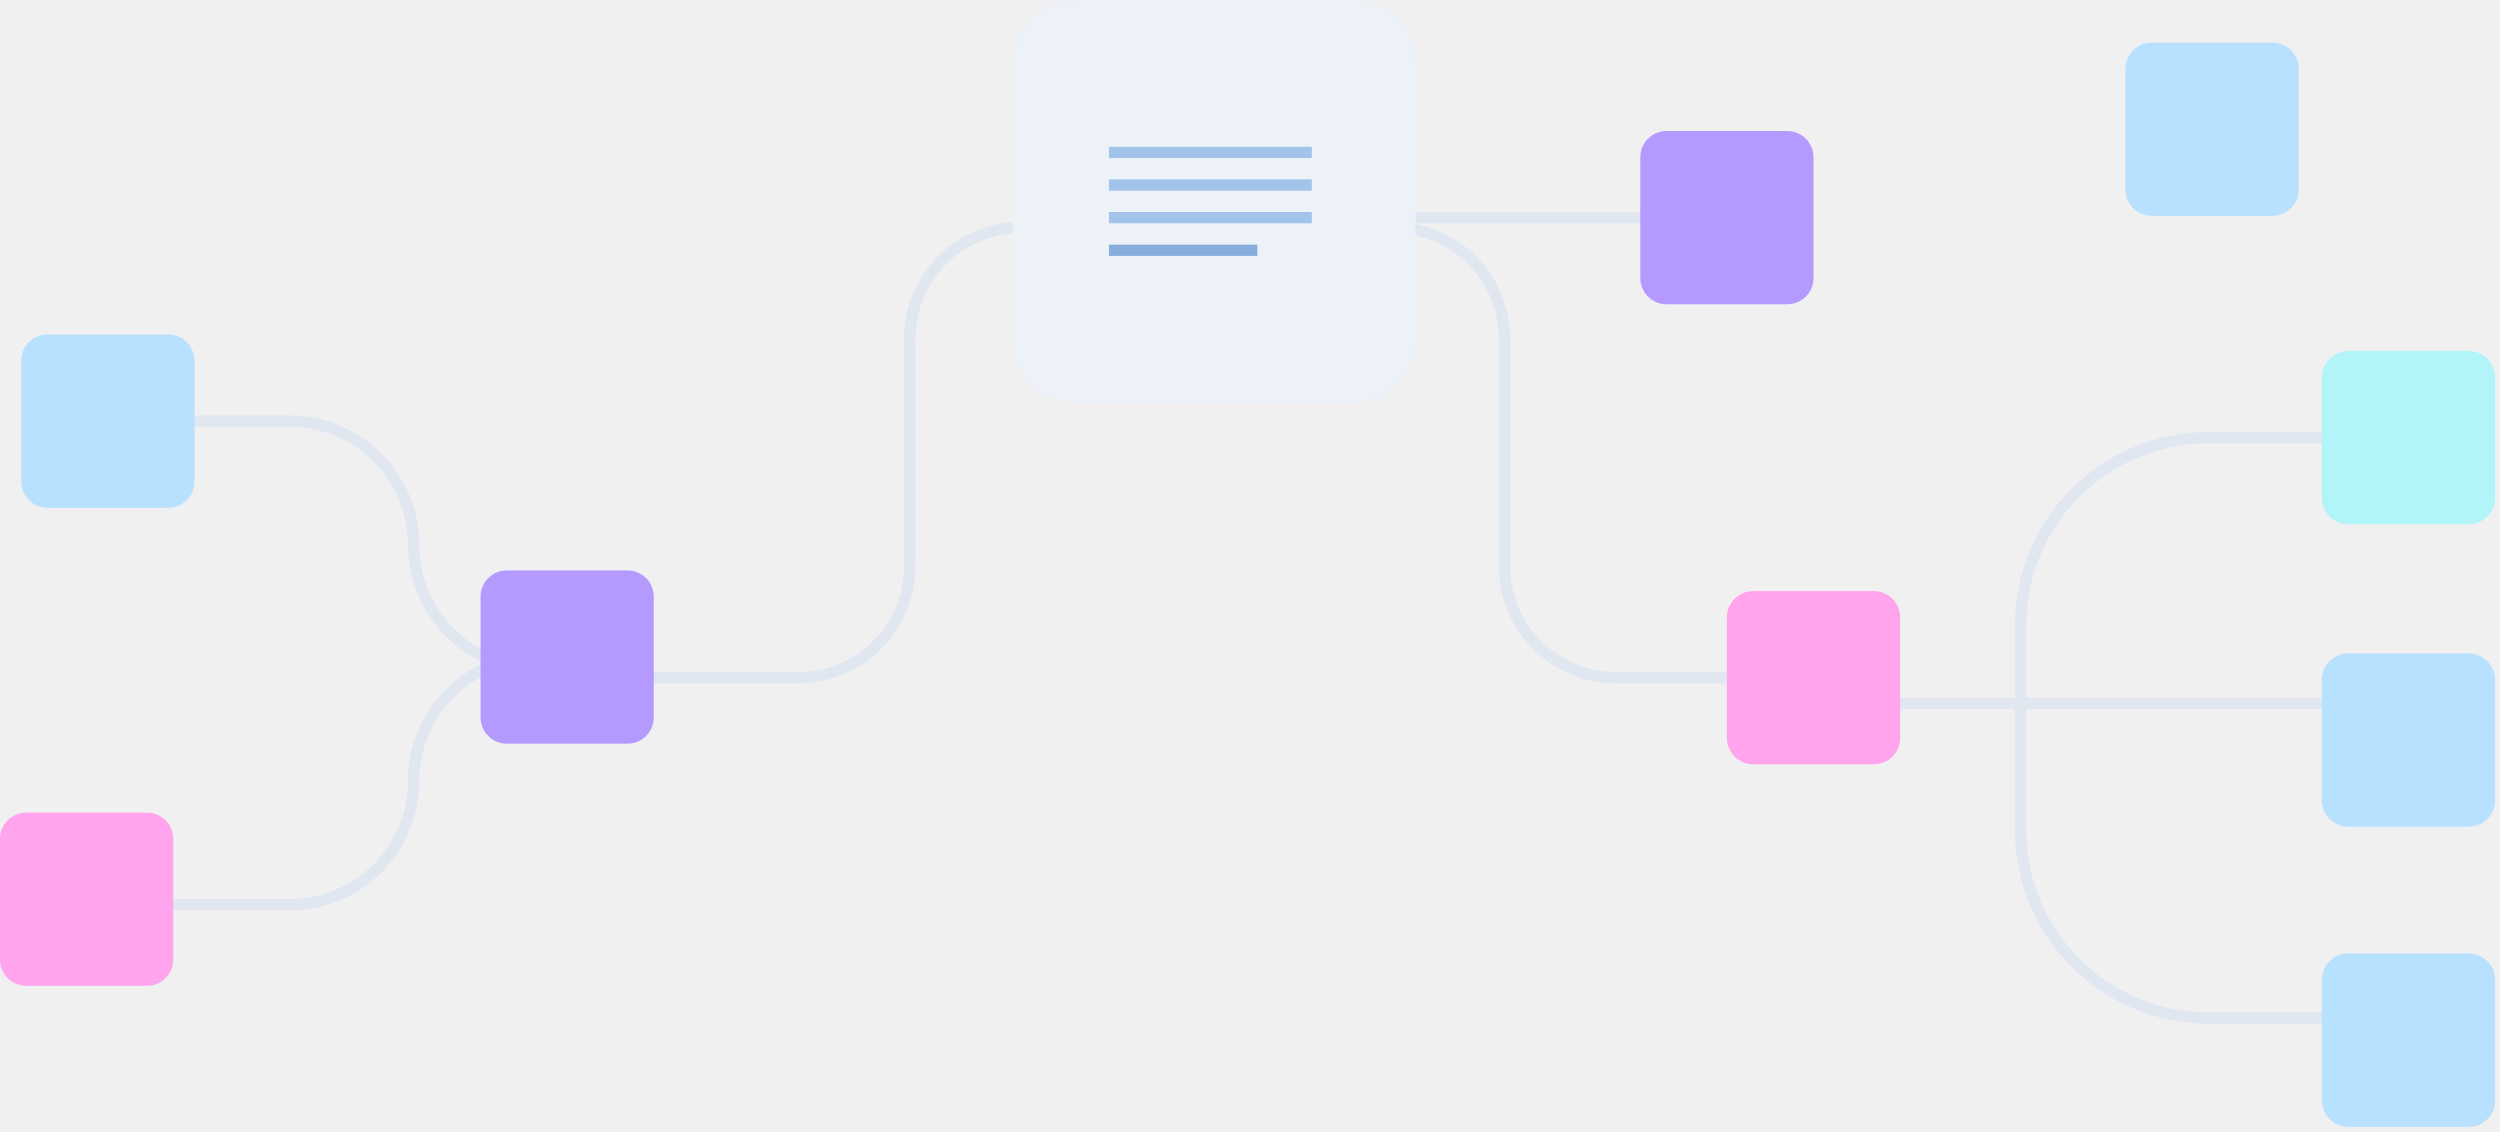
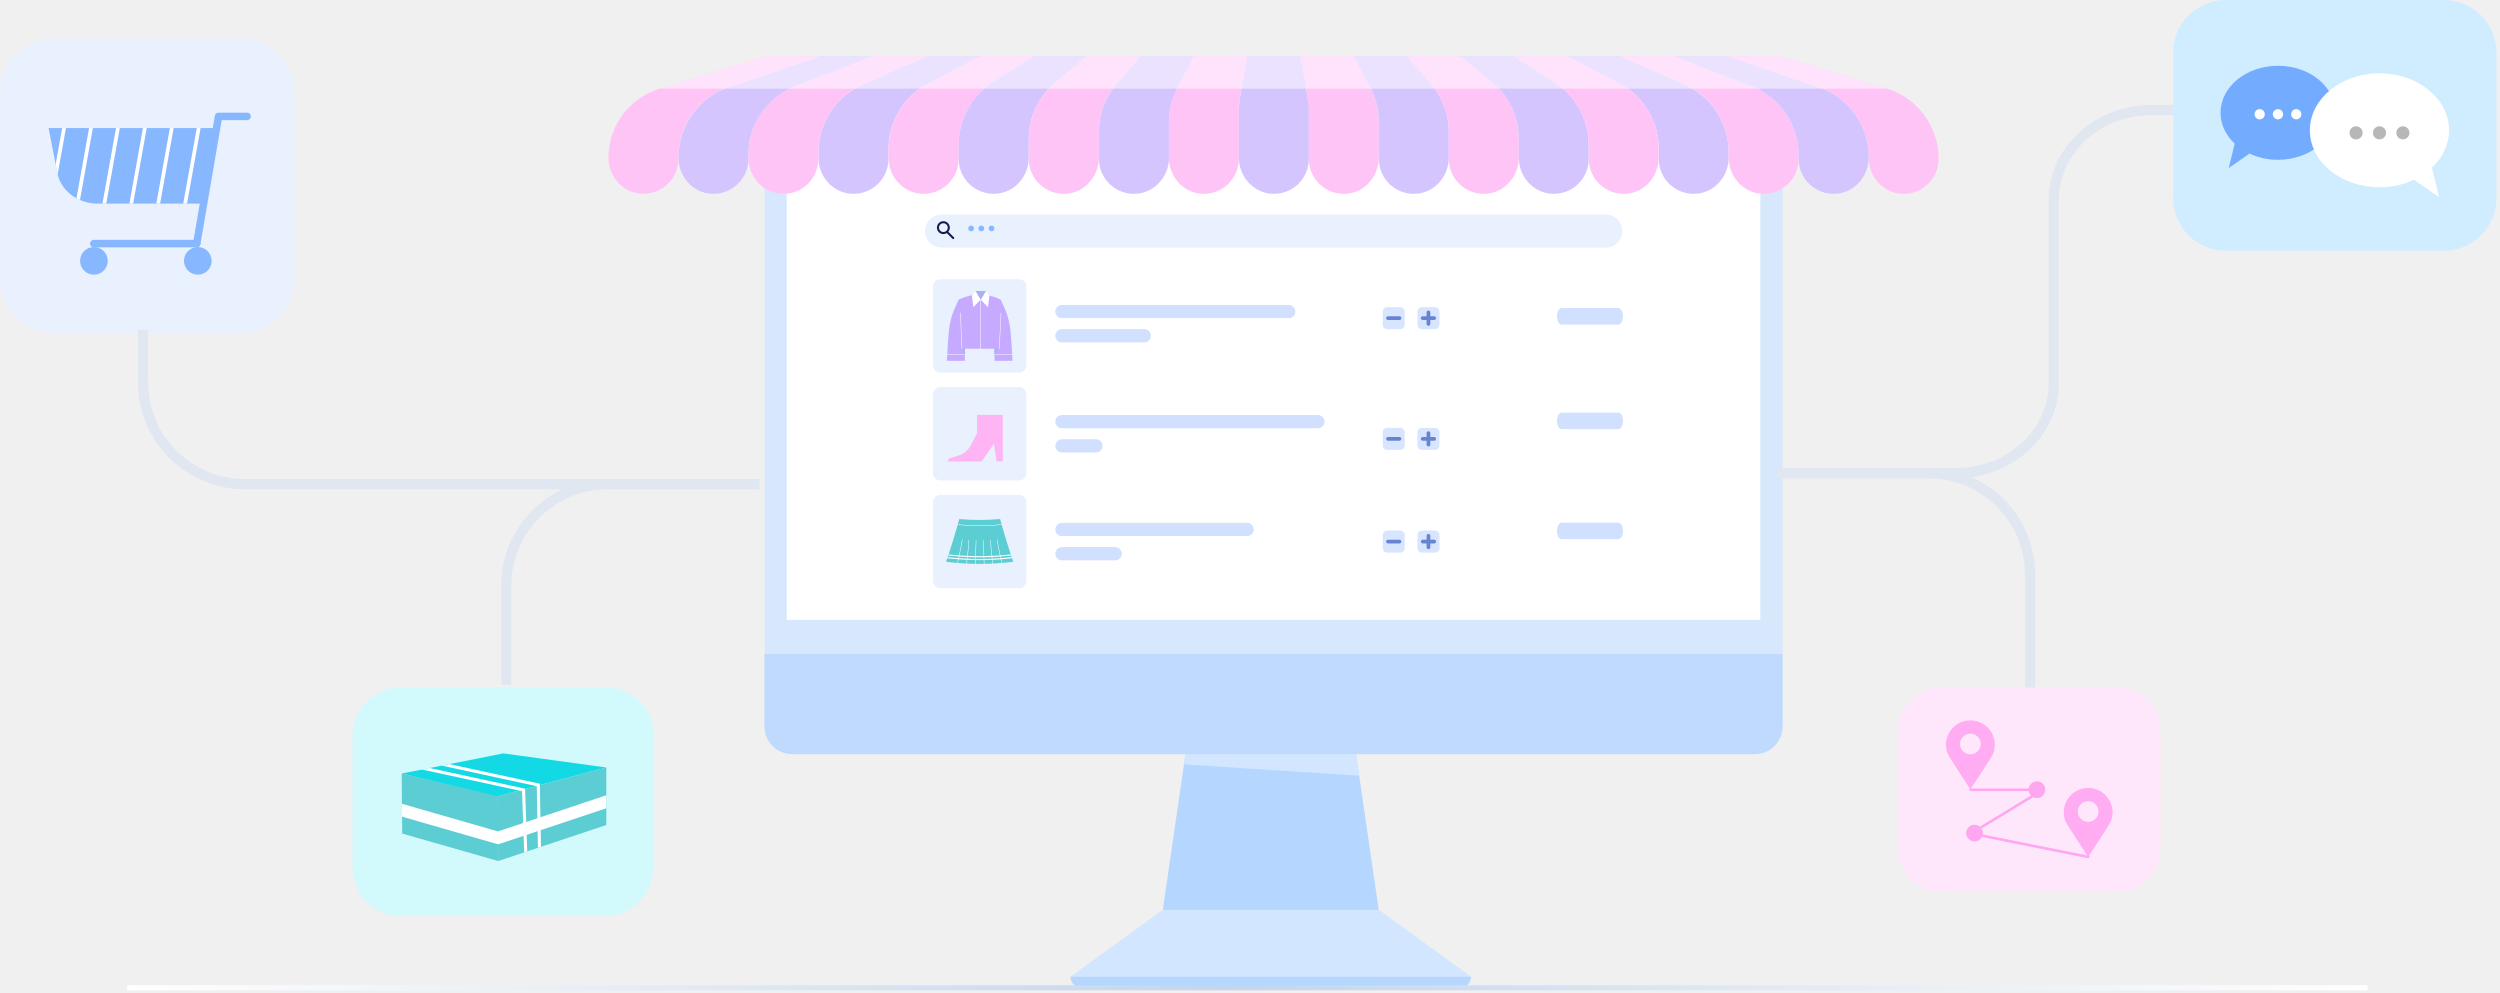
- <svg xmlns="http://www.w3.org/2000/svg" width="442" height="200" viewBox="0 0 442 200" fill="none">
-   <path d="M97.231 116.166H95.013C82.926 116.166 73.126 125.966 73.126 138.054C73.126 150.141 63.326 159.941 51.238 159.941H20.164" stroke="#E0E7F1" stroke-width="2" stroke-miterlimit="10" />
-   <path d="M97.231 118.229H95.013C82.926 118.229 73.126 108.43 73.126 96.342C73.126 84.254 63.326 74.454 51.238 74.454H20.164" stroke="#E0E7F1" stroke-width="2" stroke-miterlimit="10" />
-   <path d="M330.493 124.332H357.23V146.734C357.23 165.104 372.122 179.996 390.492 179.996H421.064" stroke="#E0E7F1" stroke-width="2" stroke-miterlimit="10" />
-   <path d="M421.064 124.332H357.23V110.638C357.23 92.268 372.122 77.376 390.492 77.376H424.248" stroke="#E0E7F1" stroke-width="2" stroke-miterlimit="10" />
-   <path d="M247.274 38.484H299.076" stroke="#E0E7F1" stroke-width="2" stroke-miterlimit="10" />
-   <path d="M241.926 40.212H246.279C257.166 40.212 265.99 49.036 265.99 59.921V100.111C265.99 110.997 274.815 119.82 285.7 119.82H320.631" stroke="#E0E7F1" stroke-width="2" stroke-miterlimit="10" />
-   <path d="M184.895 40.212H180.542C169.655 40.212 160.833 49.036 160.833 59.921V100.111C160.833 110.997 152.008 119.82 141.122 119.82H106.192" stroke="#E0E7F1" stroke-width="2" stroke-miterlimit="10" />
-   <path d="M239.497 0H189.873C183.915 0 179.085 4.83 179.085 10.788V60.412C179.085 66.37 183.915 71.2 189.873 71.2H239.497C245.454 71.2 250.284 66.37 250.284 60.412V10.788C250.284 4.83 245.454 0 239.497 0Z" fill="#EDF2F8" />
-   <path d="M331.304 104.506H309.956C307.394 104.506 305.316 106.584 305.316 109.146V130.494C305.316 133.056 307.394 135.134 309.956 135.134H331.304C333.866 135.134 335.944 133.056 335.944 130.494V109.146C335.946 106.584 333.868 104.506 331.304 104.506Z" fill="#FFA4ED" />
-   <path d="M436.499 168.589H415.153C412.589 168.589 410.513 170.667 410.513 173.229V194.577C410.513 197.141 412.591 199.217 415.153 199.217H436.499C439.063 199.217 441.139 197.139 441.139 194.577V173.231C441.141 170.667 439.063 168.589 436.499 168.589Z" fill="#B7E1FE" />
-   <path d="M436.497 115.537H415.151C412.587 115.537 410.511 117.615 410.511 120.177V141.525C410.511 144.087 412.589 146.165 415.151 146.165H436.497C439.061 146.165 441.137 144.087 441.137 141.525V120.177C441.139 117.615 439.061 115.537 436.497 115.537Z" fill="#B7E1FE" />
-   <path d="M436.499 62.062H415.153C412.589 62.062 410.513 64.14 410.513 66.702V88.05C410.513 90.612 412.591 92.69 415.153 92.69H436.499C439.063 92.69 441.139 90.612 441.139 88.05V66.702C441.141 64.14 439.063 62.062 436.499 62.062Z" fill="#B2F5F9" />
-   <path d="M315.99 23.164H294.644C292.08 23.164 290.004 25.242 290.004 27.804V49.152C290.004 51.716 292.082 53.792 294.644 53.792H315.99C318.554 53.792 320.63 51.714 320.63 49.152V27.804C320.63 25.242 318.552 23.164 315.99 23.164Z" fill="#B49AFF" />
-   <path d="M401.767 7.529H380.421C377.857 7.529 375.781 9.607 375.781 12.169V33.517C375.781 36.079 377.859 38.157 380.421 38.157H401.767C404.331 38.157 406.407 36.079 406.407 33.517V12.169C406.407 9.607 404.331 7.529 401.767 7.529Z" fill="#B7E1FE" />
-   <path d="M110.949 100.852H89.601C87.039 100.852 84.961 102.93 84.961 105.492V126.84C84.961 129.404 87.039 131.48 89.601 131.48H110.949C113.511 131.48 115.589 129.402 115.589 126.84V105.494C115.589 102.93 113.513 100.852 110.949 100.852Z" fill="#B49AFF" />
-   <path d="M29.747 59.141H8.401C5.839 59.141 3.761 61.219 3.761 63.781V85.129C3.761 87.691 5.839 89.769 8.401 89.769H29.747C32.311 89.769 34.387 87.691 34.387 85.129V63.781C34.387 61.219 32.311 59.141 29.747 59.141Z" fill="#B7E1FE" />
-   <path d="M222.297 45.241H196.062V43.252H222.297V45.241Z" fill="#86ADDB" />
-   <path d="M231.927 39.472H196.062V37.483H231.927V39.472Z" fill="#A2C3EA" />
-   <path d="M231.927 33.706H196.062V31.718H231.927V33.706Z" fill="#A2C3EA" />
-   <path d="M231.927 27.944H196.062V25.956H231.927V27.944Z" fill="#A2C3EA" />
-   <path d="M25.988 143.669H4.64C2.078 143.669 0 145.747 0 148.309V169.655C0 172.219 2.078 174.295 4.64 174.295H25.988C28.552 174.295 30.628 172.217 30.628 169.655V148.309C30.628 145.745 28.552 143.669 25.988 143.669Z" fill="#FFA4ED" />
+ <svg xmlns="http://www.w3.org/2000/svg" width="491" height="195" viewBox="0 0 491 195" fill="none">
+   <path d="M270.78 178.707H228.375L232.537 150.136L233.159 145.863L233.692 142.175L235.373 130.629H263.783L265.219 140.508L266.944 152.35L267.522 156.334L270.78 178.707Z" fill="#B5D6FF" />
+   <path d="M266.944 152.347L232.537 150.133L233.159 145.86L233.692 142.172L265.218 140.505L266.944 152.347Z" fill="#D2E6FF" />
+   <path d="M350.104 18.082V142.646C350.104 145.66 347.66 148.112 344.639 148.112H155.613C152.592 148.112 150.148 145.66 150.148 142.646V18.082C150.148 15.068 152.592 12.623 155.613 12.623H344.639C347.66 12.623 350.104 15.068 350.104 18.082Z" fill="#D7E8FD" />
+   <path d="M345.732 17.136H154.519V121.74H345.732V17.136Z" fill="white" />
+   <path d="M344.639 148.11H155.611C152.594 148.11 150.148 145.664 150.148 142.647V128.442H350.103V142.647C350.103 145.665 347.656 148.11 344.639 148.11Z" fill="#BFDAFC" />
+   <path d="M288.914 191.82H210.244L228.339 178.708H270.819L288.914 191.82Z" fill="#D2E6FF" />
+   <path d="M286.729 193.999H212.429C211.222 193.999 210.244 193.02 210.244 191.813H288.914C288.914 193.021 287.936 193.999 286.729 193.999Z" fill="#B5D6FF" />
+   <path d="M200.12 73.183H184.703C183.896 73.183 183.241 72.528 183.241 71.721V56.304C183.241 55.496 183.896 54.842 184.703 54.842H200.12C200.927 54.842 201.582 55.496 201.582 56.304V71.721C201.582 72.528 200.927 73.183 200.12 73.183Z" fill="#E9F0FE" />
+   <path d="M200.12 94.358H184.703C183.896 94.358 183.241 93.704 183.241 92.897V77.479C183.241 76.672 183.896 76.018 184.703 76.018H200.12C200.927 76.018 201.582 76.672 201.582 77.479V92.897C201.582 93.704 200.927 94.358 200.12 94.358Z" fill="#E9F0FE" />
+   <path d="M200.12 115.534H184.703C183.896 115.534 183.241 114.88 183.241 114.072V98.655C183.241 97.848 183.896 97.193 184.703 97.193H200.12C200.927 97.193 201.582 97.848 201.582 98.655V114.072C201.582 114.88 200.927 115.534 200.12 115.534Z" fill="#E9F0FE" />
+   <path d="M198.859 70.864H195.342C195.328 70.385 195.319 69.905 195.314 69.426C195.309 69.138 195.307 68.852 195.305 68.565L195.304 68.282L195.293 67.015L195.295 65.466C195.307 64.543 195.219 63.618 195.054 62.698C194.976 62.236 194.874 61.798 194.752 61.273C194.639 60.766 194.535 60.259 194.443 59.745L196.538 58.856C196.763 59.326 197.066 59.981 197.271 60.456C197.376 60.7 197.469 60.919 197.577 61.193C197.678 61.458 197.771 61.725 197.858 61.995C198.197 63.079 198.402 64.207 198.492 65.346L198.61 66.89L198.716 68.436C198.772 69.244 198.82 70.054 198.859 70.864Z" fill="#C5AAFF" />
+   <path d="M185.965 70.865H189.482C189.503 70.098 189.516 69.332 189.519 68.565L189.531 67.015L189.53 65.466C189.517 64.543 189.605 63.618 189.77 62.698C189.848 62.236 189.95 61.798 190.072 61.273C190.185 60.766 190.29 60.259 190.381 59.745L188.286 58.856C188.062 59.326 187.758 59.981 187.553 60.456C187.449 60.7 187.355 60.919 187.247 61.193C187.146 61.458 187.053 61.725 186.966 61.995C186.627 63.079 186.422 64.207 186.332 65.346L186.214 66.89L186.108 68.436C186.052 69.245 186.004 70.054 185.965 70.865Z" fill="#C5AAFF" />
+   <path d="M189.398 69.701H186.011C185.985 69.701 185.964 69.68 185.964 69.654C185.964 69.628 185.985 69.607 186.011 69.607H189.398C189.423 69.607 189.445 69.628 189.445 69.654C189.445 69.68 189.423 69.701 189.398 69.701Z" fill="white" />
+   <path d="M198.759 69.701H195.372C195.346 69.701 195.325 69.68 195.325 69.654C195.325 69.628 195.346 69.607 195.372 69.607H198.759C198.784 69.607 198.806 69.628 198.806 69.654C198.806 69.68 198.784 69.701 198.759 69.701Z" fill="white" />
+   <path d="M189.509 69.589C189.509 69.577 188.758 68.388 188.758 68.388L189.521 68.286L189.509 69.589Z" fill="#ABB1EE" />
+   <path d="M196.085 68.391C196.085 68.391 195.336 69.58 195.336 69.592L195.313 69.43C195.308 69.141 195.306 68.856 195.304 68.568L195.303 68.286L196.085 68.391Z" fill="#ABB1EE" />
+   <path d="M192.422 57.852C191.086 57.852 189.767 58.152 188.563 58.731L188.296 58.859L188.758 68.49H196.086L196.548 58.859L196.281 58.731C195.077 58.152 193.758 57.852 192.422 57.852Z" fill="#C5AAFF" />
+   <path d="M194.312 58.137L194.036 60.322L192.599 58.849L193.649 57.155L194.312 58.137Z" fill="white" />
+   <path d="M192.599 58.849L191.549 57.155H193.649L192.599 58.849Z" fill="#ABB1EE" />
+   <path d="M190.886 58.137L191.163 60.322L192.599 58.849L191.549 57.155L190.886 58.137Z" fill="white" />
+   <path d="M188.935 68.538C188.91 68.538 188.889 68.518 188.888 68.493L188.566 61.449C188.565 61.423 188.586 61.401 188.611 61.4C188.64 61.395 188.659 61.419 188.661 61.444L188.982 68.488C188.983 68.513 188.963 68.536 188.937 68.537L188.935 68.538Z" fill="white" />
+   <path d="M196.263 68.537H196.261C196.235 68.536 196.214 68.514 196.216 68.488L196.554 61.444C196.556 61.418 196.575 61.396 196.603 61.399C196.629 61.401 196.65 61.423 196.648 61.449L196.31 68.492C196.309 68.518 196.288 68.537 196.263 68.537Z" fill="white" />
+   <path d="M192.599 68.537C192.573 68.537 192.552 68.515 192.552 68.49V58.848C192.552 58.823 192.573 58.801 192.599 58.801C192.625 58.801 192.646 58.823 192.646 58.848V68.49C192.646 68.516 192.625 68.537 192.599 68.537Z" fill="white" />
+   <path d="M191.893 81.485V85.108L190.707 87.382C190.179 88.395 189.269 89.155 188.178 89.494L186.628 89.977C186.343 90.065 186.149 90.328 186.149 90.627H189.845H192.817L195.195 87.161L195.739 90.627H196.949V86.48V86.296V81.486L191.893 81.485Z" fill="#FFB5F4" />
+   <path d="M317.858 63.751H306.686C306.191 63.751 305.789 63.025 305.789 62.131C305.789 61.236 306.191 60.51 306.686 60.51H317.858C318.353 60.51 318.755 61.236 318.755 62.131C318.755 63.025 318.353 63.751 317.858 63.751Z" fill="#D1E0FF" />
+   <path d="M317.858 84.281H306.686C306.191 84.281 305.789 83.555 305.789 82.66C305.789 81.766 306.191 81.04 306.686 81.04H317.858C318.353 81.04 318.755 81.766 318.755 82.66C318.755 83.555 318.353 84.281 317.858 84.281Z" fill="#D1E0FF" />
+   <path d="M317.858 105.891H306.686C306.191 105.891 305.789 105.166 305.789 104.271C305.789 103.376 306.191 102.65 306.686 102.65H317.858C318.353 102.65 318.755 103.376 318.755 104.271C318.755 105.166 318.353 105.891 317.858 105.891Z" fill="#D1E0FF" />
+   <path d="M199.005 110.332C194.626 110.885 190.195 110.885 185.816 110.332C186.774 107.556 187.635 104.757 188.398 101.94C191.067 102.185 193.754 102.185 196.423 101.94C197.187 104.757 198.048 107.556 199.005 110.332Z" fill="#5CCDD3" />
+   <path d="M192.411 103.313C190.97 103.313 189.53 103.229 188.1 103.061C188.074 103.058 188.056 103.035 188.059 103.009C188.062 102.984 188.084 102.966 188.111 102.969C190.964 103.304 193.858 103.304 196.713 102.969C196.74 102.965 196.762 102.984 196.765 103.009C196.768 103.035 196.749 103.058 196.724 103.061C195.292 103.229 193.851 103.313 192.411 103.313Z" fill="white" />
+   <path d="M192.418 110.005C192.134 110.005 191.849 110.003 191.567 109.999C191.054 109.992 190.524 109.977 189.945 109.95C189.397 109.928 188.825 109.893 188.245 109.849C187.498 109.794 186.768 109.725 186.076 109.644L186.102 109.422C186.791 109.503 187.517 109.572 188.261 109.627C188.839 109.671 189.409 109.705 189.956 109.728C190.532 109.754 191.06 109.769 191.57 109.776C192.134 109.785 192.703 109.785 193.267 109.776C193.823 109.767 194.347 109.752 194.867 109.728C195.414 109.705 195.984 109.671 196.562 109.627C197.306 109.572 198.032 109.503 198.721 109.422L198.747 109.644C198.055 109.725 197.325 109.794 196.578 109.849C195.998 109.893 195.426 109.928 194.877 109.95C194.354 109.974 193.828 109.99 193.27 109.999C192.987 110.003 192.703 110.005 192.418 110.005Z" fill="white" />
+   <path d="M192.419 109.452C192.141 109.452 191.863 109.45 191.587 109.445C191.082 109.439 190.55 109.423 190.007 109.4C189.489 109.379 188.952 109.348 188.366 109.306C187.688 109.258 186.998 109.195 186.255 109.112L186.28 108.891C187.019 108.972 187.708 109.035 188.383 109.084C188.967 109.126 189.501 109.157 190.016 109.178C190.558 109.2 191.087 109.216 191.59 109.223C192.139 109.231 192.697 109.231 193.248 109.223C193.744 109.216 194.268 109.201 194.805 109.178C195.32 109.156 195.855 109.125 196.439 109.083C197.117 109.035 197.804 108.972 198.542 108.89L198.566 109.111C197.825 109.193 197.134 109.256 196.454 109.305C195.868 109.348 195.331 109.378 194.814 109.4C194.275 109.423 193.749 109.438 193.251 109.445C192.975 109.45 192.697 109.452 192.419 109.452Z" fill="white" />
+   <path d="M188.062 110.613C188.058 110.613 188.054 110.613 188.05 110.612C188.025 110.606 188.01 110.581 188.017 110.556C188.545 108.355 188.886 106.348 188.949 105.968C188.953 105.943 188.976 105.927 189.002 105.93C189.027 105.934 189.044 105.957 189.04 105.982C188.977 106.363 188.637 108.372 188.106 110.577C188.101 110.599 188.083 110.613 188.062 110.613Z" fill="white" />
+   <path d="M189.845 110.731C189.843 110.731 189.84 110.731 189.839 110.73C189.814 110.727 189.796 110.704 189.799 110.678C190.066 108.657 190.197 106.782 190.241 106.069C190.243 106.044 190.263 106.027 190.29 106.026C190.316 106.027 190.335 106.049 190.334 106.075C190.29 106.788 190.158 108.666 189.891 110.691C189.888 110.713 189.868 110.731 189.845 110.731Z" fill="white" />
+   <path d="M196.761 110.618C196.74 110.618 196.721 110.604 196.716 110.582C196.186 108.376 195.845 106.368 195.782 105.987C195.778 105.962 195.795 105.939 195.82 105.934C195.846 105.931 195.869 105.948 195.873 105.973C195.936 106.352 196.276 108.358 196.805 110.561C196.811 110.586 196.796 110.611 196.772 110.617C196.767 110.618 196.764 110.618 196.761 110.618Z" fill="white" />
+   <path d="M194.977 110.731C194.954 110.731 194.934 110.714 194.932 110.691C194.665 108.666 194.533 106.788 194.489 106.075C194.487 106.049 194.507 106.027 194.532 106.026C194.56 106.027 194.579 106.044 194.582 106.069C194.626 106.782 194.757 108.657 195.023 110.678C195.027 110.704 195.009 110.727 194.984 110.73C194.982 110.73 194.979 110.731 194.977 110.731Z" fill="white" />
+   <path d="M191.538 110.79H191.536C191.51 110.789 191.49 110.767 191.491 110.742C191.543 109.32 191.593 107.937 191.627 106.98L191.657 106.13C191.657 106.105 191.682 106.087 191.704 106.085C191.73 106.086 191.75 106.108 191.749 106.133L191.719 106.983C191.685 107.94 191.636 109.324 191.584 110.745C191.583 110.77 191.563 110.79 191.538 110.79Z" fill="white" />
+   <path d="M193.293 110.79C193.268 110.79 193.248 110.77 193.247 110.745C193.187 108.594 193.099 106.672 193.073 106.134C193.072 106.108 193.092 106.087 193.117 106.085C193.142 106.087 193.165 106.104 193.166 106.13C193.192 106.668 193.28 108.591 193.34 110.742C193.341 110.768 193.321 110.789 193.295 110.79H193.293Z" fill="white" />
+   <path d="M315.37 48.63H184.931C183.139 48.63 181.687 47.177 181.687 45.386C181.687 43.594 183.139 42.141 184.931 42.141H315.37C317.162 42.141 318.615 43.594 318.615 45.386C318.614 47.177 317.162 48.63 315.37 48.63Z" fill="#E9F0FE" />
+   <path d="M187.357 46.612L186.255 45.51C186.435 45.29 186.547 45.015 186.547 44.71C186.547 44.01 185.978 43.44 185.279 43.44C184.579 43.44 184.01 44.01 184.01 44.71C184.01 45.409 184.579 45.978 185.279 45.978C185.526 45.978 185.756 45.904 185.951 45.781L187.069 46.899C187.109 46.939 187.161 46.959 187.213 46.959C187.265 46.959 187.318 46.939 187.357 46.899C187.437 46.82 187.437 46.691 187.357 46.612ZM184.417 44.71C184.417 44.235 184.803 43.848 185.279 43.848C185.754 43.848 186.14 44.235 186.14 44.71C186.14 45.185 185.754 45.571 185.279 45.571C184.804 45.571 184.417 45.185 184.417 44.71Z" fill="#171C4F" />
+   <path d="M195.297 44.865C195.297 45.174 195.045 45.426 194.736 45.426C194.426 45.426 194.175 45.174 194.175 44.865C194.175 44.555 194.426 44.304 194.736 44.304C195.045 44.304 195.297 44.555 195.297 44.865Z" fill="#86B7FF" />
+   <path d="M193.292 44.865C193.292 45.174 193.041 45.426 192.731 45.426C192.422 45.426 192.17 45.174 192.17 44.865C192.17 44.555 192.422 44.304 192.731 44.304C193.041 44.304 193.292 44.555 193.292 44.865Z" fill="#86B7FF" />
+   <path d="M191.288 44.865C191.288 45.174 191.037 45.426 190.727 45.426C190.417 45.426 190.166 45.174 190.166 44.865C190.166 44.555 190.417 44.304 190.727 44.304C191.037 44.304 191.288 44.555 191.288 44.865Z" fill="#86B7FF" />
+   <path d="M253.11 62.482H208.563C207.846 62.482 207.264 61.9 207.264 61.183C207.264 60.466 207.846 59.885 208.563 59.885H253.11C253.827 59.885 254.409 60.466 254.409 61.183C254.409 61.901 253.828 62.482 253.11 62.482Z" fill="#D1E0FF" />
+   <path d="M224.73 67.243H208.563C207.846 67.243 207.264 66.662 207.264 65.945C207.264 65.228 207.846 64.646 208.563 64.646H224.73C225.447 64.646 226.028 65.228 226.028 65.945C226.028 66.662 225.447 67.243 224.73 67.243Z" fill="#D1E0FF" />
+   <path d="M258.83 84.105H208.563C207.846 84.105 207.264 83.523 207.264 82.806C207.264 82.089 207.846 81.508 208.563 81.508H258.83C259.547 81.508 260.129 82.089 260.129 82.806C260.129 83.523 259.548 84.105 258.83 84.105Z" fill="#D1E0FF" />
+   <path d="M215.229 88.866H208.563C207.846 88.866 207.264 88.284 207.264 87.568C207.264 86.851 207.846 86.269 208.563 86.269H215.229C215.946 86.269 216.528 86.851 216.528 87.568C216.528 88.285 215.947 88.866 215.229 88.866Z" fill="#D1E0FF" />
+   <path d="M244.93 105.285H208.563C207.846 105.285 207.264 104.703 207.264 103.987C207.264 103.27 207.846 102.688 208.563 102.688H244.93C245.647 102.688 246.229 103.27 246.229 103.987C246.229 104.703 245.647 105.285 244.93 105.285Z" fill="#D1E0FF" />
+   <path d="M219.029 110.046H208.563C207.846 110.046 207.264 109.465 207.264 108.748C207.264 108.031 207.846 107.449 208.563 107.449H219.029C219.746 107.449 220.328 108.031 220.328 108.748C220.328 109.465 219.747 110.046 219.029 110.046Z" fill="#D1E0FF" />
+   <path d="M275.01 64.644H272.449C271.962 64.644 271.567 64.249 271.567 63.762V61.202C271.567 60.714 271.962 60.319 272.449 60.319H275.01C275.497 60.319 275.892 60.714 275.892 61.202V63.762C275.892 64.249 275.497 64.644 275.01 64.644Z" fill="#D7E5FF" />
+   <path d="M274.854 62.848H272.604C272.402 62.848 272.237 62.683 272.237 62.48C272.237 62.278 272.402 62.113 272.604 62.113H274.854C275.057 62.113 275.222 62.278 275.222 62.48C275.222 62.683 275.057 62.848 274.854 62.848Z" fill="#6784D0" />
+   <path d="M281.827 64.644H279.267C278.78 64.644 278.385 64.249 278.385 63.762V61.202C278.385 60.714 278.78 60.319 279.267 60.319H281.827C282.315 60.319 282.71 60.714 282.71 61.202V63.762C282.71 64.249 282.315 64.644 281.827 64.644Z" fill="#D7E5FF" />
+   <path d="M281.672 62.847H279.422C279.219 62.847 279.055 62.682 279.055 62.479C279.055 62.276 279.219 62.111 279.422 62.111H281.672C281.875 62.111 282.04 62.276 282.04 62.479C282.04 62.682 281.876 62.847 281.672 62.847Z" fill="#6784D0" />
+   <path d="M280.547 63.972C280.344 63.972 280.18 63.807 280.18 63.604V61.355C280.18 61.152 280.344 60.987 280.547 60.987C280.75 60.987 280.915 61.152 280.915 61.355V63.604C280.915 63.807 280.75 63.972 280.547 63.972Z" fill="#6784D0" />
+   <path d="M275.01 88.353H272.449C271.962 88.353 271.567 87.959 271.567 87.471V84.911C271.567 84.423 271.962 84.028 272.449 84.028H275.01C275.497 84.028 275.892 84.423 275.892 84.911V87.471C275.892 87.959 275.497 88.353 275.01 88.353Z" fill="#D7E5FF" />
+   <path d="M274.854 86.559H272.604C272.402 86.559 272.237 86.394 272.237 86.191C272.237 85.988 272.402 85.824 272.604 85.824H274.854C275.057 85.824 275.222 85.988 275.222 86.191C275.222 86.394 275.057 86.559 274.854 86.559Z" fill="#6784D0" />
+   <path d="M281.827 88.353H279.267C278.78 88.353 278.385 87.959 278.385 87.471V84.911C278.385 84.423 278.78 84.028 279.267 84.028H281.827C282.315 84.028 282.71 84.423 282.71 84.911V87.471C282.71 87.959 282.315 88.353 281.827 88.353Z" fill="#D7E5FF" />
+   <path d="M281.672 86.559H279.422C279.219 86.559 279.055 86.394 279.055 86.191C279.055 85.988 279.219 85.824 279.422 85.824H281.672C281.875 85.824 282.04 85.988 282.04 86.191C282.04 86.394 281.876 86.559 281.672 86.559Z" fill="#6784D0" />
+   <path d="M280.547 87.684C280.344 87.684 280.18 87.52 280.18 87.317V85.067C280.18 84.864 280.344 84.7 280.547 84.7C280.75 84.7 280.915 84.864 280.915 85.067V87.317C280.915 87.52 280.75 87.684 280.547 87.684Z" fill="#6784D0" />
+   <path d="M275.01 108.528H272.449C271.962 108.528 271.567 108.133 271.567 107.646V105.085C271.567 104.598 271.962 104.203 272.449 104.203H275.01C275.497 104.203 275.892 104.598 275.892 105.085V107.646C275.892 108.133 275.497 108.528 275.01 108.528Z" fill="#D7E5FF" />
+   <path d="M274.854 106.733H272.604C272.402 106.733 272.237 106.569 272.237 106.366C272.237 106.163 272.402 105.998 272.604 105.998H274.854C275.057 105.998 275.222 106.163 275.222 106.366C275.222 106.569 275.057 106.733 274.854 106.733Z" fill="#6784D0" />
+   <path d="M281.827 108.528H279.267C278.78 108.528 278.385 108.133 278.385 107.646V105.085C278.385 104.598 278.78 104.203 279.267 104.203H281.827C282.315 104.203 282.71 104.598 282.71 105.085V107.646C282.71 108.133 282.315 108.528 281.827 108.528Z" fill="#D7E5FF" />
+   <path d="M281.672 106.732H279.422C279.219 106.732 279.055 106.568 279.055 106.365C279.055 106.162 279.219 105.997 279.422 105.997H281.672C281.875 105.997 282.04 106.162 282.04 106.365C282.04 106.568 281.876 106.732 281.672 106.732Z" fill="#6784D0" />
+   <path d="M280.547 107.853C280.344 107.853 280.18 107.688 280.18 107.485V105.236C280.18 105.033 280.344 104.868 280.547 104.868C280.75 104.868 280.915 105.033 280.915 105.236V107.485C280.915 107.689 280.75 107.853 280.547 107.853Z" fill="#6784D0" />
+   <path d="M171.491 11.039L156.234 16.914C156.02 16.995 155.815 17.083 155.609 17.172C155.432 17.252 155.263 17.333 155.094 17.422C153.873 18.017 152.756 18.774 151.77 19.664C151.638 19.789 151.498 19.914 151.366 20.039C149.395 21.958 147.998 24.414 147.366 27.12C147.322 27.297 147.285 27.48 147.256 27.657C147.219 27.833 147.189 28.017 147.16 28.194C147.05 28.922 146.991 29.657 146.991 30.407V31.311C146.932 35.201 143.631 38.312 139.66 38.054C136.005 37.826 133.248 34.628 133.248 30.966V30.841C133.248 30.686 133.248 30.532 133.263 30.378C133.27 30.186 133.277 29.995 133.292 29.804C133.307 29.635 133.322 29.466 133.344 29.297C133.63 26.782 134.564 24.422 135.991 22.436C136.726 21.407 137.594 20.473 138.579 19.664C139.689 18.738 140.954 17.98 142.329 17.422C142.425 17.377 142.528 17.333 142.631 17.297C142.814 17.23 142.998 17.164 143.182 17.098L161.02 11.039H171.491Z" fill="#D5C5FF" />
+   <path d="M192.514 11.039L182.272 16.407C181.992 16.554 181.712 16.716 181.44 16.885C181.218 17.017 181.005 17.157 180.799 17.304C180.74 17.341 180.681 17.377 180.622 17.422C180.607 17.429 180.585 17.444 180.571 17.458C180.121 17.774 179.686 18.127 179.281 18.495C178.876 18.87 178.5 19.26 178.146 19.664C178.073 19.745 177.999 19.819 177.932 19.899C177.859 19.98 177.793 20.054 177.733 20.135C177.299 20.664 176.915 21.23 176.569 21.819C176.415 22.069 176.267 22.333 176.135 22.591C176.135 22.598 176.127 22.605 176.127 22.613C176.002 22.855 175.891 23.098 175.774 23.341C175 25.061 174.557 26.944 174.513 28.885C174.506 29.061 174.506 29.23 174.506 29.407V31.201C174.506 35.142 171.182 38.312 167.174 38.054C163.512 37.826 160.734 34.635 160.734 30.973V29.988C160.734 29.444 160.764 28.9 160.823 28.37C160.867 27.98 160.926 27.605 160.992 27.23C161.537 24.333 162.93 21.708 164.963 19.664C165.818 18.804 166.79 18.047 167.859 17.422C168.22 17.208 168.596 17.01 168.979 16.826C169.14 16.745 169.303 16.672 169.472 16.598L182.013 11.039H192.514Z" fill="#D5C5FF" />
+   <path d="M203.015 11.039L194.953 16.201C194.695 16.37 194.438 16.539 194.195 16.723C194.055 16.826 193.914 16.936 193.775 17.047C193.628 17.172 193.48 17.297 193.333 17.422C192.552 18.098 191.852 18.855 191.247 19.664C189.619 21.804 188.602 24.37 188.345 27.091C188.33 27.245 188.315 27.4 188.308 27.554C188.3 27.613 188.293 27.679 188.3 27.738C188.286 27.922 188.286 28.105 188.278 28.289V28.488L188.271 31.201C188.271 35.142 184.955 38.312 180.939 38.054C177.277 37.826 174.507 34.635 174.507 30.973V29.407C174.507 29.23 174.507 29.061 174.514 28.885C174.58 26.929 175.022 25.047 175.774 23.341C175.892 23.098 176.003 22.855 176.128 22.613C176.128 22.605 176.136 22.598 176.136 22.591C176.268 22.333 176.416 22.069 176.57 21.819C176.916 21.23 177.3 20.664 177.734 20.135C177.793 20.054 177.859 19.98 177.933 19.899C177.992 19.819 178.058 19.745 178.133 19.664C178.486 19.252 178.869 18.863 179.282 18.495C179.687 18.127 180.122 17.774 180.572 17.458C180.586 17.444 180.608 17.429 180.623 17.422C180.682 17.377 180.741 17.341 180.8 17.304C181.006 17.157 181.219 17.017 181.441 16.885C181.714 16.716 181.994 16.554 182.273 16.407L192.515 11.039H203.015Z" fill="#FFC4F6" />
+   <path d="M213.514 11.039L207.332 16.127C206.846 16.532 206.381 16.966 205.954 17.422C205.305 18.113 204.731 18.87 204.237 19.664C202.822 21.929 202.049 24.569 202.049 27.297V30.966C202.049 34.628 199.278 37.826 195.609 38.054C191.601 38.312 188.277 35.142 188.277 31.201V28.289C188.277 28.105 188.285 27.922 188.299 27.738C188.292 27.679 188.299 27.613 188.307 27.554C188.314 27.4 188.329 27.245 188.344 27.091C188.58 24.37 189.588 21.804 191.217 19.664C191.822 18.848 192.529 18.098 193.31 17.422C193.464 17.297 193.612 17.172 193.774 17.047C193.913 16.936 194.054 16.826 194.194 16.723C194.437 16.539 194.694 16.37 194.952 16.201L203.014 11.039H213.514Z" fill="#D5C5FF" />
+   <path d="M224.015 11.039L219.365 16.385C219.078 16.716 218.805 17.061 218.555 17.422C218.04 18.127 217.597 18.877 217.229 19.664C217.022 20.091 216.838 20.524 216.684 20.966C216.632 21.12 216.581 21.267 216.529 21.414C216.456 21.642 216.39 21.87 216.33 22.098C215.991 23.319 215.821 24.591 215.821 25.878V30.966C215.821 34.628 213.043 37.826 209.382 38.054C205.373 38.312 202.05 35.142 202.05 31.201V27.297C202.05 24.569 202.823 21.929 204.238 19.664C204.731 18.87 205.306 18.113 205.955 17.422C206.382 16.966 206.847 16.532 207.333 16.127L213.515 11.039H224.015Z" fill="#FFC4F6" />
+   <path d="M234.522 11.039L231.244 17.326C231.229 17.355 231.214 17.392 231.199 17.422C230.824 18.142 230.514 18.899 230.271 19.664C229.829 21.069 229.6 22.532 229.6 24.017V30.966C229.6 34.628 226.822 37.826 223.16 38.054C219.151 38.312 215.829 35.142 215.829 31.201V25.87C215.829 24.591 215.998 23.319 216.329 22.098C216.388 21.87 216.454 21.642 216.529 21.414C216.58 21.267 216.632 21.12 216.683 20.966C216.845 20.524 217.022 20.091 217.235 19.664C217.604 18.885 218.046 18.135 218.569 17.422C218.812 17.069 219.085 16.723 219.372 16.392L224.014 11.039H234.522Z" fill="#D5C5FF" />
+   <path d="M244.933 11.039L243.838 17.422L243.521 19.26C243.514 19.289 243.514 19.319 243.507 19.348C243.499 19.399 243.492 19.451 243.485 19.51L243.455 19.664L243.316 20.473H243.308V31.201C243.308 35.142 239.992 38.312 235.992 38.054C232.338 37.826 229.565 34.628 229.565 30.966V23.995C229.565 22.524 229.793 21.061 230.227 19.664C230.477 18.892 230.779 18.142 231.154 17.422C231.161 17.392 231.176 17.37 231.19 17.341L234.455 11.039H244.933Z" fill="#FFC4F6" />
+   <path d="M257.066 20.473H257.059V31.201C257.059 35.142 253.743 38.312 249.742 38.054C246.088 37.826 243.316 34.628 243.316 30.966V21.701C243.316 21.024 243.36 20.341 243.463 19.664C243.463 19.613 243.478 19.561 243.485 19.51C243.492 19.451 243.5 19.399 243.507 19.348C243.514 19.319 243.514 19.289 243.522 19.26L243.838 17.422L244.934 11.039H255.419L256.537 17.422L256.926 19.664L257.066 20.473Z" fill="#D5C5FF" />
+   <path d="M270.794 24.01V30.966C270.794 34.628 268.029 37.826 264.374 38.054C260.367 38.312 257.058 35.142 257.058 31.201V21.723C257.058 21.039 257.007 20.341 256.904 19.664C256.889 19.517 256.86 19.377 256.838 19.238L256.521 17.422L255.411 11.039H265.889L269.161 17.326C269.176 17.355 269.191 17.392 269.205 17.422H269.213C269.389 17.767 269.551 18.12 269.698 18.473C269.86 18.863 270.007 19.26 270.125 19.664C270.566 21.069 270.794 22.532 270.794 24.01Z" fill="#FFC4F6" />
+   <path d="M284.544 25.878V30.966C284.544 34.628 281.78 37.826 278.118 38.054C274.118 38.312 270.801 35.142 270.801 31.201V24.01C270.801 22.532 270.574 21.069 270.132 19.664H270.125C270.007 19.26 269.86 18.863 269.699 18.473C269.559 18.12 269.397 17.767 269.213 17.422C269.198 17.392 269.184 17.355 269.169 17.326L265.897 11.039H276.375L278.853 13.907L281.007 16.385C281.294 16.716 281.566 17.061 281.816 17.422C282.331 18.127 282.772 18.877 283.14 19.664C284.059 21.591 284.544 23.716 284.544 25.878Z" fill="#D5C5FF" />
+   <path d="M298.287 27.297V30.966C298.287 34.628 295.515 37.826 291.861 38.054C287.86 38.312 284.544 35.142 284.544 31.201V25.878C284.544 23.716 284.059 21.591 283.14 19.664C282.772 18.877 282.331 18.127 281.816 17.422C281.566 17.061 281.294 16.716 281.007 16.385L278.853 13.907L276.368 11.039H286.846L293.015 16.127C293.5 16.532 293.963 16.966 294.39 17.422C295.037 18.113 295.611 18.87 296.103 19.664C297.515 21.929 298.287 24.569 298.287 27.297Z" fill="#FFC4F6" />
+   <path d="M339.515 29.885V30.966C339.515 34.628 336.751 37.826 333.089 38.054C329.089 38.312 325.773 35.142 325.773 31.201V29.223C325.773 25.642 324.449 22.26 322.162 19.664C321.434 18.833 320.603 18.076 319.677 17.422C319.155 17.054 318.603 16.708 318.022 16.407L307.802 11.039H318.28L330.912 16.649C331.427 16.877 331.92 17.135 332.398 17.422C333.471 18.047 334.442 18.804 335.302 19.664C337.949 22.333 339.515 25.98 339.515 29.885Z" fill="#D5C5FF" />
+   <path d="M161.021 11.039L143.182 17.098L143.065 17.135C142.917 17.186 142.77 17.238 142.631 17.297C142.52 17.333 142.417 17.377 142.315 17.422C140.925 17.973 139.645 18.738 138.528 19.664C135.638 22.039 133.734 25.488 133.344 29.297C133.322 29.466 133.307 29.635 133.292 29.804C133.278 29.995 133.27 30.186 133.263 30.378C133.248 30.532 133.248 30.686 133.248 30.841V31.201C133.248 35.142 129.917 38.312 125.917 38.054C122.263 37.826 119.498 34.628 119.498 30.966C119.498 27.848 120.52 24.914 122.285 22.532C123.086 21.451 124.042 20.48 125.13 19.664C126.432 18.686 127.917 17.914 129.542 17.422L150.543 11.039H161.021Z" fill="#FFC4F6" />
+   <path d="M181.969 11.039L169.454 16.598C169.285 16.672 169.123 16.745 168.962 16.826C168.587 17.01 168.212 17.208 167.859 17.422C166.807 18.054 165.851 18.811 164.998 19.664C162.962 21.716 161.55 24.348 160.991 27.23C160.925 27.605 160.866 27.98 160.822 28.37C160.756 28.907 160.726 29.458 160.726 30.01V31.201C160.726 35.142 157.41 38.312 153.41 38.054C149.873 37.834 147.16 34.834 146.991 31.311V31.201C146.983 31.128 146.983 31.047 146.983 30.973V30.436C146.983 29.672 147.042 28.922 147.16 28.194C147.189 28.017 147.219 27.833 147.255 27.657C147.285 27.48 147.322 27.297 147.366 27.12C147.991 24.399 149.395 21.944 151.366 20.039C151.491 19.907 151.623 19.782 151.756 19.664C152.741 18.774 153.851 18.017 155.072 17.422C155.248 17.333 155.425 17.252 155.609 17.172C155.814 17.083 156.02 16.995 156.234 16.914L171.491 11.039H181.969Z" fill="#FFC4F6" />
+   <path d="M312.03 28.385V31.201C312.03 35.142 308.714 38.312 304.714 38.054C301.052 37.826 298.287 34.628 298.287 30.966V27.297C298.287 24.569 297.515 21.929 296.103 19.664C295.611 18.87 295.037 18.113 294.39 17.422C293.963 16.966 293.5 16.532 293.015 16.127L286.846 11.039H297.324L305.368 16.201C305.942 16.569 306.493 16.98 307 17.422C307.787 18.098 308.486 18.848 309.096 19.664C310.971 22.135 312.03 25.186 312.03 28.385Z" fill="#D5C5FF" />
+   <path d="M325.773 29.223V30.966C325.773 34.628 323.008 37.826 319.361 38.054C315.353 38.312 312.03 35.142 312.03 31.201V28.385C312.03 25.186 310.971 22.135 309.096 19.664C308.486 18.848 307.787 18.098 307 17.422C306.493 16.98 305.941 16.569 305.368 16.201L297.324 11.039H307.802L318.023 16.407C318.603 16.708 319.155 17.054 319.677 17.422C320.603 18.076 321.434 18.833 322.162 19.664C324.449 22.26 325.773 25.642 325.773 29.223Z" fill="#FFC4F6" />
+   <path d="M353.258 30.407V31.201C353.258 35.142 349.942 38.312 345.942 38.054C342.287 37.826 339.515 34.628 339.515 30.966V29.885C339.515 25.98 337.949 22.333 335.302 19.664C334.442 18.804 333.471 18.047 332.398 17.422C331.92 17.135 331.427 16.877 330.912 16.649L318.28 11.039H328.758L343.979 16.899C344.383 17.054 344.78 17.23 345.17 17.422C346.39 18.017 347.493 18.774 348.479 19.664C351.464 22.355 353.258 26.23 353.258 30.407Z" fill="#FFC4F6" />
+   <path d="M380.744 31.201C380.744 34.995 377.678 38.069 373.883 38.069C373.729 38.069 373.582 38.062 373.427 38.054C369.773 37.826 367.008 34.628 367.008 30.966V30.841C367.008 26.422 365.001 22.355 361.721 19.664C360.604 18.738 359.332 17.98 357.949 17.422C357.699 17.319 357.442 17.223 357.185 17.135L339.236 11.039H349.707L370.479 17.348C370.552 17.37 370.626 17.392 370.699 17.422C372.288 17.929 373.736 18.694 375.016 19.664C378.545 22.341 380.744 26.576 380.744 31.201Z" fill="#FFC4F6" />
+   <path d="M367.008 30.841V30.966C367.008 34.628 364.244 37.826 360.589 38.054C356.582 38.312 353.258 35.142 353.258 31.201V30.407C353.258 26.23 351.464 22.355 348.479 19.664C347.493 18.774 346.39 18.017 345.17 17.422C344.78 17.23 344.383 17.054 343.979 16.899L328.758 11.039H339.236L357.185 17.135C357.442 17.223 357.699 17.319 357.949 17.422C359.332 17.98 360.604 18.738 361.721 19.664C365.001 22.355 367.008 26.422 367.008 30.841Z" fill="#D5C5FF" />
+   <path opacity="0.5" d="M370.478 17.344L349.67 11.035H265.889H265.72H150.572L129.542 17.418H269.042H269.205H370.699C370.626 17.388 370.552 17.366 370.478 17.344Z" fill="white" />
+   <path d="M415.897 175.202H381.209C376.555 175.202 372.782 171.429 372.782 166.775V143.429C372.782 138.775 376.555 135.002 381.209 135.002H415.897C420.551 135.002 424.324 138.775 424.324 143.429V166.776C424.323 171.43 420.551 175.202 415.897 175.202Z" fill="#FFE7FB" />
+   <path d="M386.985 141.485C384.332 141.485 382.191 143.634 382.191 146.279C382.191 146.915 382.315 147.514 382.534 148.07L382.542 148.077C382.761 148.618 386.985 155.041 386.985 155.041C386.985 155.041 391.208 148.626 391.427 148.077V148.07C391.654 147.514 391.778 146.915 391.778 146.279C391.778 143.634 389.63 141.485 386.985 141.485ZM386.985 148.142C385.859 148.142 384.953 147.236 384.953 146.111C384.953 144.993 385.859 144.087 386.985 144.087C388.103 144.087 389.009 144.993 389.009 146.111C389.009 147.236 388.103 148.142 386.985 148.142Z" fill="#FFACF2" />
+   <path d="M410.12 154.751C407.467 154.751 405.326 156.899 405.326 159.545C405.326 160.18 405.45 160.78 405.67 161.335L405.677 161.343C405.897 161.884 410.12 168.307 410.12 168.307C410.12 168.307 414.343 161.891 414.563 161.343V161.335C414.79 160.78 414.914 160.181 414.914 159.545C414.914 156.899 412.765 154.751 410.12 154.751ZM410.12 161.408C408.994 161.408 408.088 160.502 408.088 159.377C408.088 158.259 408.994 157.352 410.12 157.352C411.238 157.352 412.144 158.259 412.144 159.377C412.144 160.502 411.238 161.408 410.12 161.408Z" fill="#FFACF2" />
+   <path d="M410.12 168.563C410.104 168.563 410.086 168.561 410.069 168.557L388.958 164.323C388.82 164.295 388.729 164.159 388.758 164.02C388.785 163.881 388.919 163.786 389.06 163.819L410.171 168.053C410.309 168.082 410.4 168.217 410.372 168.356C410.348 168.478 410.241 168.563 410.12 168.563Z" fill="#FFA6F0" />
+   <path d="M389.073 162.757C388.986 162.757 388.901 162.714 388.853 162.633C388.78 162.512 388.818 162.354 388.94 162.28L398.893 156.23C399.013 156.156 399.172 156.194 399.246 156.316C399.32 156.438 399.282 156.595 399.16 156.669L389.206 162.72C389.164 162.746 389.118 162.757 389.073 162.757Z" fill="#FFA6F0" />
+   <path d="M398.616 155.362H387.049C386.907 155.362 386.792 155.247 386.792 155.105C386.792 154.963 386.907 154.848 387.049 154.848H398.616C398.758 154.848 398.873 154.963 398.873 155.105C398.873 155.247 398.758 155.362 398.616 155.362Z" fill="#FFA6F0" />
+   <path d="M401.698 155.101C401.698 156.009 400.961 156.746 400.052 156.746C399.144 156.746 398.407 156.01 398.407 155.101C398.407 154.192 399.143 153.456 400.052 153.456C400.961 153.456 401.698 154.192 401.698 155.101Z" fill="#FFA6F0" />
+   <path d="M389.435 163.614C389.435 164.522 388.699 165.259 387.79 165.259C386.882 165.259 386.145 164.523 386.145 163.614C386.145 162.706 386.881 161.969 387.79 161.969C388.699 161.969 389.435 162.706 389.435 163.614Z" fill="#FFA6F0" />
+   <path d="M479.952 49.247H437.16C431.443 49.247 426.808 44.612 426.808 38.895V10.352C426.808 4.635 431.443 0 437.16 0H479.952C485.669 0 490.304 4.635 490.304 10.352V38.895C490.304 44.612 485.67 49.247 479.952 49.247Z" fill="#D0ECFF" />
+   <path d="M438.894 28.217C437.164 26.594 436.114 24.474 436.114 22.151C436.114 17.051 441.164 12.917 447.395 12.917C453.625 12.917 458.675 17.052 458.675 22.151C458.675 27.25 453.625 31.385 447.395 31.385C445.356 31.385 443.446 30.94 441.796 30.166C440.042 31.389 437.716 33.005 437.716 33.005L438.894 28.217Z" fill="#73ACFF" />
+   <path d="M477.63 32.941C479.727 30.974 480.999 28.404 480.999 25.589C480.999 19.409 474.879 14.398 467.329 14.398C459.779 14.398 453.659 19.409 453.659 25.589C453.659 31.769 459.779 36.78 467.329 36.78C469.799 36.78 472.114 36.241 474.113 35.302C476.238 36.785 479.058 38.744 479.058 38.744L477.63 32.941Z" fill="white" />
+   <path d="M473.216 26.091C473.216 26.802 472.64 27.379 471.929 27.379C471.218 27.379 470.641 26.802 470.641 26.091C470.641 25.38 471.218 24.804 471.929 24.804C472.64 24.804 473.216 25.38 473.216 26.091Z" fill="#B7B7B8" />
+   <path d="M468.616 26.091C468.616 26.802 468.04 27.379 467.329 27.379C466.617 27.379 466.041 26.802 466.041 26.091C466.041 25.38 466.617 24.804 467.329 24.804C468.04 24.804 468.616 25.38 468.616 26.091Z" fill="#B7B7B8" />
+   <path d="M464.017 26.091C464.017 26.802 463.44 27.379 462.729 27.379C462.018 27.379 461.442 26.802 461.442 26.091C461.442 25.38 462.018 24.804 462.729 24.804C463.44 24.804 464.017 25.38 464.017 26.091Z" fill="#B7B7B8" />
+   <path d="M450.988 23.445C451.543 23.445 451.994 22.995 451.994 22.439C451.994 21.884 451.543 21.434 450.988 21.434C450.432 21.434 449.982 21.884 449.982 22.439C449.982 22.995 450.432 23.445 450.988 23.445Z" fill="white" />
+   <path d="M447.394 23.445C447.95 23.445 448.4 22.995 448.4 22.439C448.4 21.884 447.95 21.434 447.394 21.434C446.839 21.434 446.388 21.884 446.388 22.439C446.388 22.995 446.839 23.445 447.394 23.445Z" fill="white" />
+   <path d="M443.8 23.445C444.356 23.445 444.806 22.995 444.806 22.439C444.806 21.884 444.356 21.434 443.8 21.434C443.245 21.434 442.794 21.884 442.794 22.439C442.794 22.995 443.245 23.445 443.8 23.445Z" fill="white" />
+   <path d="M118.856 179.9H78.776C73.507 179.9 69.234 175.628 69.234 170.359V144.541C69.234 139.271 73.506 135 78.776 135H118.856C124.125 135 128.397 139.271 128.397 144.067V169.885C128.396 175.628 124.125 179.9 118.856 179.9Z" fill="#D2F9FB" />
+   <path d="M78.89 151.929L78.996 163.717L97.84 169.105L97.783 156.267L78.89 151.929Z" fill="#5CCDD3" />
+   <path d="M78.891 151.93L98.845 147.968L119.077 150.737L97.723 156.384L78.891 151.93Z" fill="#13D9E4" />
+   <path d="M97.84 169.106L119.083 162.023L119.076 150.737L97.722 156.384L97.84 169.106Z" fill="#5CCDD3" />
+   <mask id="mask0_1237_49" style="mask-type:luminance" maskUnits="userSpaceOnUse" x="78" y="147" width="42" height="23">
+     <path d="M119.076 150.734L98.845 147.965L78.89 151.927L78.917 151.933L78.89 151.927L78.996 163.714L97.84 169.103L119.083 162.02L119.076 150.734Z" fill="white" />
+   </mask>
+   <g mask="url(#mask0_1237_49)">
+     <path d="M103.036 170.033L102.534 155.39L78.925 150.278L79.054 149.687L103.123 154.898L103.641 170.011L103.036 170.033Z" fill="white" />
+   </g>
+   <mask id="mask1_1237_49" style="mask-type:luminance" maskUnits="userSpaceOnUse" x="78" y="147" width="42" height="23">
+     <path d="M119.076 150.734L98.845 147.965L78.89 151.927L78.917 151.933L78.89 151.927L78.996 163.714L97.84 169.103L119.083 162.02L119.076 150.734Z" fill="white" />
+   </mask>
+   <g mask="url(#mask1_1237_49)">
+     <path d="M97.824 165.825L77.13 159.865L77.801 157.536L97.772 163.287L120.846 155.599L121.613 157.899L97.824 165.825Z" fill="white" />
+   </g>
+   <mask id="mask2_1237_49" style="mask-type:luminance" maskUnits="userSpaceOnUse" x="78" y="147" width="42" height="23">
+     <path d="M119.076 150.734L98.845 147.965L78.89 151.927L78.917 151.933L78.89 151.927L78.996 163.714L97.84 169.103L119.083 162.02L119.076 150.734Z" fill="white" />
+   </mask>
+   <g mask="url(#mask2_1237_49)">
+     <path d="M105.694 169.045L105.42 154.408L81.815 149.296L81.943 148.704L106.017 153.917L106.3 169.034L105.694 169.045Z" fill="white" />
+   </g>
+   <path d="M47.179 65.462H10.718C4.799 65.462 0 60.663 0 54.744V18.282C0 12.363 4.799 7.564 10.718 7.564H47.179C53.098 7.564 57.897 12.363 57.897 18.282V54.744C57.897 60.663 53.098 65.462 47.179 65.462Z" fill="#E9F0FE" />
+   <path d="M39.705 39.988H19.163C15.269 39.988 11.938 37.459 11.263 33.99L9.546 25.157H42.588L39.705 39.988Z" fill="#86B7FF" />
+   <mask id="mask3_1237_49" style="mask-type:luminance" maskUnits="userSpaceOnUse" x="9" y="25" width="34" height="15">
+     <path d="M39.705 39.988H19.163C15.269 39.988 11.938 37.459 11.263 33.99L9.546 25.157H42.588L39.705 39.988Z" fill="white" />
+   </mask>
+   <g mask="url(#mask3_1237_49)">
+     <path d="M35.425 45.572C35.404 45.572 35.382 45.569 35.36 45.566C35.16 45.53 35.026 45.339 35.062 45.139L39.357 21.194C39.393 20.995 39.582 20.86 39.784 20.897C39.983 20.933 40.117 21.124 40.081 21.324L35.787 45.269C35.755 45.447 35.6 45.572 35.425 45.572Z" fill="white" />
+     <path d="M30.137 45.572C30.116 45.572 30.094 45.569 30.072 45.566C29.873 45.53 29.739 45.339 29.775 45.139L34.069 21.194C34.104 20.995 34.297 20.86 34.496 20.897C34.695 20.933 34.829 21.124 34.793 21.324L30.498 45.269C30.467 45.447 30.312 45.572 30.137 45.572Z" fill="white" />
+     <path d="M24.849 45.572C24.828 45.572 24.805 45.569 24.783 45.566C24.583 45.53 24.45 45.339 24.486 45.139L28.78 21.194C28.816 20.995 29.007 20.86 29.207 20.897C29.406 20.933 29.54 21.124 29.504 21.324L25.21 45.269C25.178 45.447 25.024 45.572 24.849 45.572Z" fill="white" />
+     <path d="M19.561 45.572C19.54 45.572 19.518 45.569 19.496 45.566C19.297 45.53 19.163 45.339 19.199 45.139L23.493 21.194C23.529 20.995 23.718 20.86 23.919 20.897C24.119 20.933 24.253 21.124 24.216 21.324L19.922 45.269C19.891 45.447 19.736 45.572 19.561 45.572Z" fill="white" />
+     <path d="M14.273 45.572C14.251 45.572 14.229 45.569 14.207 45.566C14.008 45.53 13.874 45.339 13.91 45.139L18.204 21.194C18.24 20.995 18.431 20.86 18.631 20.897C18.83 20.933 18.964 21.124 18.928 21.324L14.634 45.269C14.602 45.447 14.448 45.572 14.273 45.572Z" fill="white" />
+     <path d="M8.985 45.572C8.963 45.572 8.941 45.569 8.919 45.566C8.72 45.53 8.586 45.339 8.622 45.139L12.916 21.194C12.952 20.995 13.141 20.86 13.343 20.897C13.543 20.933 13.676 21.124 13.64 21.324L9.346 45.269C9.314 45.447 9.16 45.572 8.985 45.572Z" fill="white" />
+   </g>
+   <path d="M38.636 48.581C38.595 48.581 38.553 48.578 38.511 48.57C38.111 48.502 37.842 48.122 37.911 47.722L42.2 22.733C42.261 22.38 42.566 22.122 42.925 22.122H48.538C48.944 22.122 49.273 22.451 49.273 22.857C49.273 23.263 48.944 23.593 48.538 23.593H43.544L39.361 47.97C39.299 48.328 38.988 48.581 38.636 48.581Z" fill="#86B7FF" />
+   <path d="M18.423 48.583C18.017 48.583 17.688 48.254 17.688 47.848C17.688 47.442 18.016 47.112 18.422 47.112L38.635 47.103C39.041 47.103 39.371 47.432 39.371 47.839C39.371 48.245 39.042 48.574 38.636 48.574L18.423 48.583Z" fill="#86B7FF" />
+   <path d="M18.445 53.947C19.944 53.947 21.159 52.732 21.159 51.233C21.159 49.734 19.944 48.519 18.445 48.519C16.946 48.519 15.731 49.734 15.731 51.233C15.731 52.732 16.946 53.947 18.445 53.947Z" fill="#86B7FF" />
+   <path d="M38.848 53.947C40.347 53.947 41.562 52.732 41.562 51.233C41.562 49.734 40.347 48.519 38.848 48.519C37.349 48.519 36.134 49.734 36.134 51.233C36.134 52.732 37.349 53.947 38.848 53.947Z" fill="#86B7FF" />
+   <path d="M99.409 134.501V115.086C99.409 104.041 108.363 95.086 119.409 95.086H149.113" stroke="#E0E7F1" stroke-width="2" stroke-miterlimit="10" />
+   <path d="M398.714 135.032V112.925C398.714 101.88 389.76 92.925 378.714 92.925H349.01" stroke="#E0E7F1" stroke-width="2" stroke-miterlimit="10" />
+   <path d="M28.094 64.832V75.086C28.094 86.132 37.048 95.086 48.094 95.086H149.113" stroke="#E0E7F1" stroke-width="2" stroke-miterlimit="10" />
+   <path d="M426.808 21.61H422.565C411.953 21.61 403.353 29.516 403.353 39.267V75.269C403.353 85.022 394.751 92.925 384.139 92.925H350.091" stroke="#E0E7F1" stroke-width="2" stroke-miterlimit="10" />
+   <path d="M25 194H465" stroke="url(#paint0_linear_1237_49)" />
+   <defs>
+     <linearGradient id="paint0_linear_1237_49" x1="25" y1="194.5" x2="465" y2="194.5" gradientUnits="userSpaceOnUse">
+       <stop stop-color="white" />
+       <stop offset="0.49" stop-color="#C5D5EB" />
+       <stop offset="1" stop-color="white" />
+     </linearGradient>
+   </defs>
</svg>
